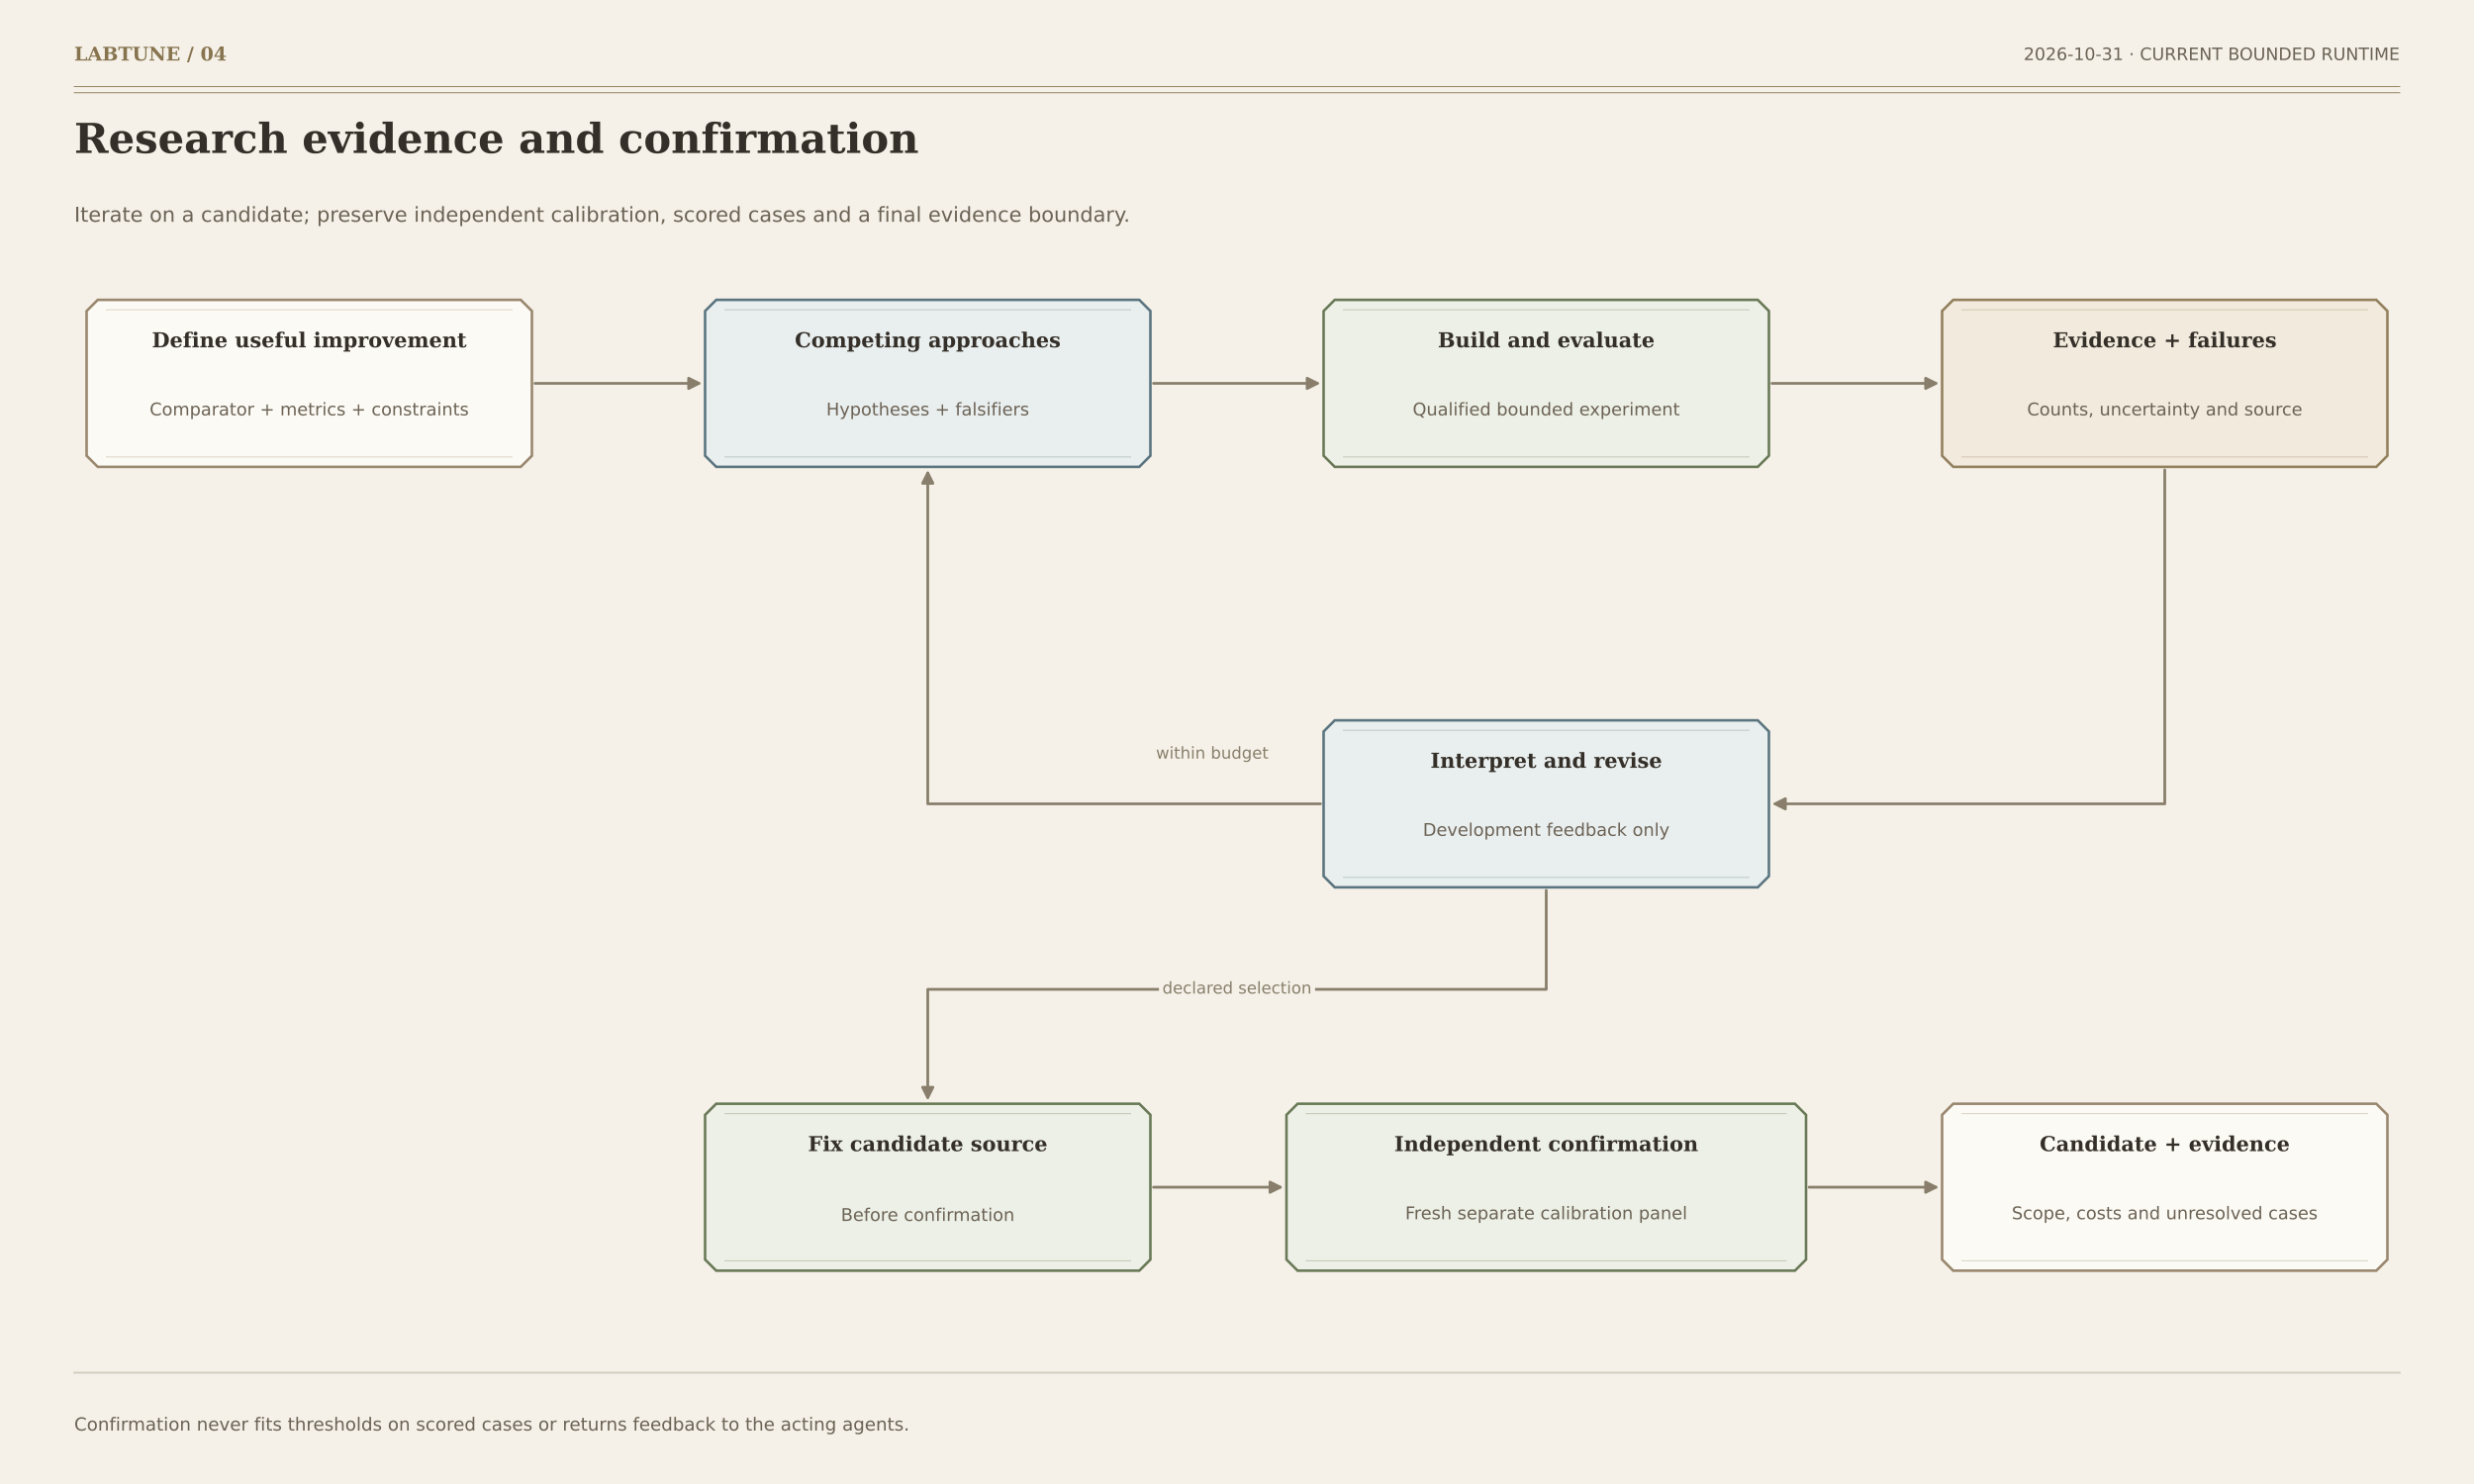
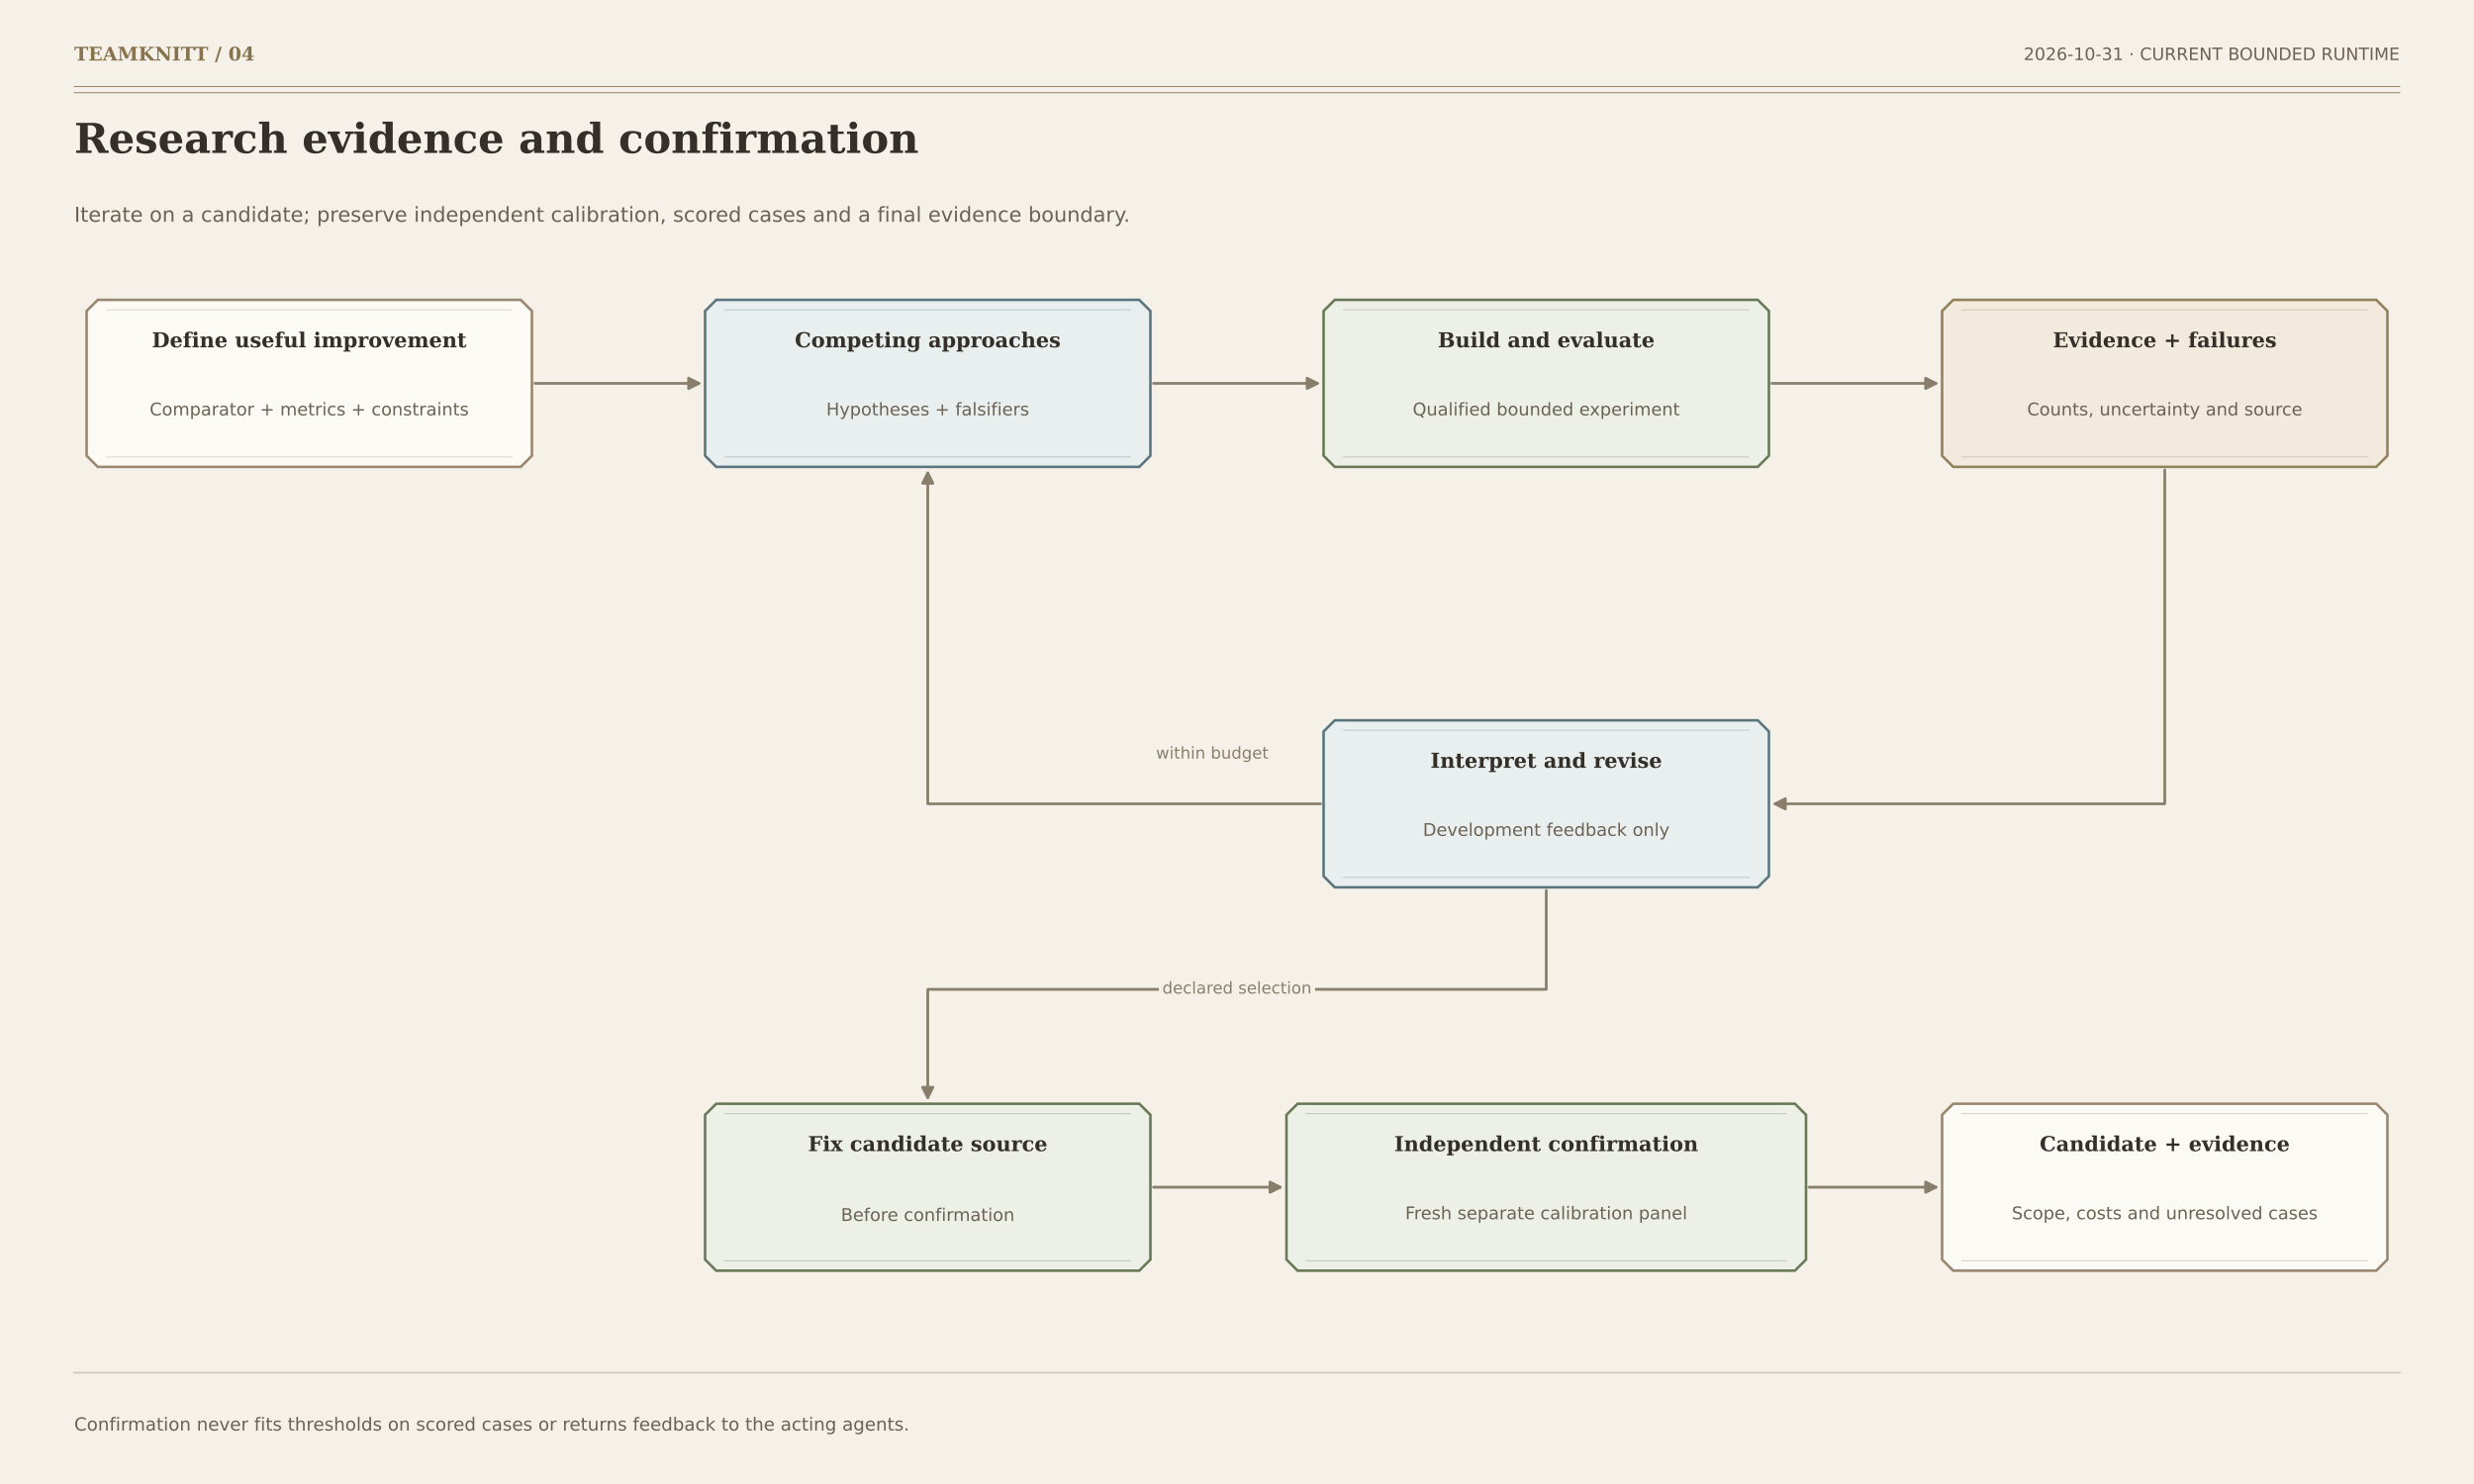
<svg xmlns="http://www.w3.org/2000/svg" width="1440pt" height="864pt" viewBox="0 0 1440 864" version="1.1">
  <defs>
    <style type="text/css">*{stroke-linejoin: round; stroke-linecap: butt}</style>
  </defs>
  <g id="figure_1">
    <g id="patch_1">
-       <path d="M 0 864  L 1440 864  L 1440 0  L 0 0  z " style="fill: #f5f1e8" />
+       <path d="M 0 864 L 1440 864 L 1440 0 L 0 0 z " style="fill: #f5f1e8" />
    </g>
    <g id="axes_1">
      <g id="patch_2">
-         <path d="M 311.4 223.2  L 406.811 223.2  " clip-path="url(#p0cfd06f118)" style="fill: none; stroke: #887e6b; stroke-width: 1.6; stroke-linecap: round" />
-         <path d="M 400.811 220.2  L 406.811 223.2  L 400.811 226.2  z " clip-path="url(#p0cfd06f118)" style="fill: #887e6b; stroke: #887e6b; stroke-width: 1.6; stroke-linecap: round" />
+         <path d="M 311.4 223.2 L 406.811 223.2 " clip-path="url(#p4d9fda7fb9)" style="fill: none; stroke: #887e6b; stroke-width: 1.6; stroke-linecap: round" />
+         <path d="M 400.811 220.2 L 406.811 223.2 L 400.811 226.2 z " clip-path="url(#p4d9fda7fb9)" style="fill: #887e6b; stroke: #887e6b; stroke-width: 1.6; stroke-linecap: round" />
      </g>
      <g id="patch_3">
-         <path d="M 671.4 223.2  L 766.811 223.2  " clip-path="url(#p0cfd06f118)" style="fill: none; stroke: #887e6b; stroke-width: 1.6; stroke-linecap: round" />
-         <path d="M 760.811 220.2  L 766.811 223.2  L 760.811 226.2  z " clip-path="url(#p0cfd06f118)" style="fill: #887e6b; stroke: #887e6b; stroke-width: 1.6; stroke-linecap: round" />
+         <path d="M 671.4 223.2 L 766.811 223.2 " clip-path="url(#p4d9fda7fb9)" style="fill: none; stroke: #887e6b; stroke-width: 1.6; stroke-linecap: round" />
+         <path d="M 760.811 220.2 L 766.811 223.2 L 760.811 226.2 z " clip-path="url(#p4d9fda7fb9)" style="fill: #887e6b; stroke: #887e6b; stroke-width: 1.6; stroke-linecap: round" />
      </g>
      <g id="patch_4">
-         <path d="M 1031.4 223.2  L 1126.811 223.2  " clip-path="url(#p0cfd06f118)" style="fill: none; stroke: #887e6b; stroke-width: 1.6; stroke-linecap: round" />
-         <path d="M 1120.811 220.2  L 1126.811 223.2  L 1120.811 226.2  z " clip-path="url(#p0cfd06f118)" style="fill: #887e6b; stroke: #887e6b; stroke-width: 1.6; stroke-linecap: round" />
+         <path d="M 1031.4 223.2 L 1126.811 223.2 " clip-path="url(#p4d9fda7fb9)" style="fill: none; stroke: #887e6b; stroke-width: 1.6; stroke-linecap: round" />
+         <path d="M 1120.811 220.2 L 1126.811 223.2 L 1120.811 226.2 z " clip-path="url(#p4d9fda7fb9)" style="fill: #887e6b; stroke: #887e6b; stroke-width: 1.6; stroke-linecap: round" />
      </g>
      <g id="patch_5">
-         <path d="M 1260 273.6  L 1260 468  L 1033.189 468  " clip-path="url(#p0cfd06f118)" style="fill: none; stroke: #887e6b; stroke-width: 1.6; stroke-linecap: round" />
-         <path d="M 1039.189 471  L 1033.189 468  L 1039.189 465  z " clip-path="url(#p0cfd06f118)" style="fill: #887e6b; stroke: #887e6b; stroke-width: 1.6; stroke-linecap: round" />
+         <path d="M 1260 273.6 L 1260 468 L 1033.189 468 " clip-path="url(#p4d9fda7fb9)" style="fill: none; stroke: #887e6b; stroke-width: 1.6; stroke-linecap: round" />
+         <path d="M 1039.189 471 L 1033.189 468 L 1039.189 465 z " clip-path="url(#p4d9fda7fb9)" style="fill: #887e6b; stroke: #887e6b; stroke-width: 1.6; stroke-linecap: round" />
      </g>
      <g id="patch_6">
-         <path d="M 768.6 468  L 540 468  L 540 275.389  " clip-path="url(#p0cfd06f118)" style="fill: none; stroke: #887e6b; stroke-width: 1.6; stroke-linecap: round" />
-         <path d="M 537 281.389  L 540 275.389  L 543 281.389  z " clip-path="url(#p0cfd06f118)" style="fill: #887e6b; stroke: #887e6b; stroke-width: 1.6; stroke-linecap: round" />
+         <path d="M 768.6 468 L 540 468 L 540 275.389 " clip-path="url(#p4d9fda7fb9)" style="fill: none; stroke: #887e6b; stroke-width: 1.6; stroke-linecap: round" />
+         <path d="M 537 281.389 L 540 275.389 L 543 281.389 z " clip-path="url(#p4d9fda7fb9)" style="fill: #887e6b; stroke: #887e6b; stroke-width: 1.6; stroke-linecap: round" />
      </g>
      <g id="patch_7">
-         <path d="M 900 518.4  L 900 576  L 540 576  L 540 639.011  " clip-path="url(#p0cfd06f118)" style="fill: none; stroke: #887e6b; stroke-width: 1.6; stroke-linecap: round" />
-         <path d="M 543 633.011  L 540 639.011  L 537 633.011  z " clip-path="url(#p0cfd06f118)" style="fill: #887e6b; stroke: #887e6b; stroke-width: 1.6; stroke-linecap: round" />
+         <path d="M 900 518.4 L 900 576 L 540 576 L 540 639.011 " clip-path="url(#p4d9fda7fb9)" style="fill: none; stroke: #887e6b; stroke-width: 1.6; stroke-linecap: round" />
+         <path d="M 543 633.011 L 540 639.011 L 537 633.011 z " clip-path="url(#p4d9fda7fb9)" style="fill: #887e6b; stroke: #887e6b; stroke-width: 1.6; stroke-linecap: round" />
      </g>
      <g id="patch_8">
-         <path d="M 671.4 691.2  L 745.211 691.2  " clip-path="url(#p0cfd06f118)" style="fill: none; stroke: #887e6b; stroke-width: 1.6; stroke-linecap: round" />
-         <path d="M 739.211 688.2  L 745.211 691.2  L 739.211 694.2  z " clip-path="url(#p0cfd06f118)" style="fill: #887e6b; stroke: #887e6b; stroke-width: 1.6; stroke-linecap: round" />
+         <path d="M 671.4 691.2 L 745.211 691.2 " clip-path="url(#p4d9fda7fb9)" style="fill: none; stroke: #887e6b; stroke-width: 1.6; stroke-linecap: round" />
+         <path d="M 739.211 688.2 L 745.211 691.2 L 739.211 694.2 z " clip-path="url(#p4d9fda7fb9)" style="fill: #887e6b; stroke: #887e6b; stroke-width: 1.6; stroke-linecap: round" />
      </g>
      <g id="patch_9">
-         <path d="M 1053 691.2  L 1126.811 691.2  " clip-path="url(#p0cfd06f118)" style="fill: none; stroke: #887e6b; stroke-width: 1.6; stroke-linecap: round" />
-         <path d="M 1120.811 688.2  L 1126.811 691.2  L 1120.811 694.2  z " clip-path="url(#p0cfd06f118)" style="fill: #887e6b; stroke: #887e6b; stroke-width: 1.6; stroke-linecap: round" />
+         <path d="M 1053 691.2 L 1126.811 691.2 " clip-path="url(#p4d9fda7fb9)" style="fill: none; stroke: #887e6b; stroke-width: 1.6; stroke-linecap: round" />
+         <path d="M 1120.811 688.2 L 1126.811 691.2 L 1120.811 694.2 z " clip-path="url(#p4d9fda7fb9)" style="fill: #887e6b; stroke: #887e6b; stroke-width: 1.6; stroke-linecap: round" />
      </g>
      <g id="line2d_1">
-         <path d="M 43.2 50.4  L 1396.8 50.4  " clip-path="url(#p0cfd06f118)" style="fill: none; stroke: #87744f; stroke-width: 0.5; stroke-linecap: square" />
+         <path d="M 43.2 50.4 L 1396.8 50.4 " clip-path="url(#p4d9fda7fb9)" style="fill: none; stroke: #87744f; stroke-width: 0.5; stroke-linecap: square" />
      </g>
      <g id="line2d_2">
-         <path d="M 43.2 54  L 1396.8 54  " clip-path="url(#p0cfd06f118)" style="fill: none; stroke: #87744f; stroke-width: 0.5; stroke-linecap: square" />
+         <path d="M 43.2 54 L 1396.8 54 " clip-path="url(#p4d9fda7fb9)" style="fill: none; stroke: #87744f; stroke-width: 0.5; stroke-linecap: square" />
      </g>
      <g id="line2d_3">
-         <path d="M 43.2 799.2  L 1396.8 799.2  " clip-path="url(#p0cfd06f118)" style="fill: none; stroke: #d2c9bc; stroke-linecap: square" />
+         <path d="M 43.2 799.2 L 1396.8 799.2 " clip-path="url(#p4d9fda7fb9)" style="fill: none; stroke: #d2c9bc; stroke-linecap: square" />
      </g>
      <g id="text_1">
-         <text style="font-weight: 700; font-size: 11px; font-family: 'DejaVu Serif'; text-anchor: start; fill: #87744f" x="43.2" y="35.257" transform="rotate(-0 43.2 35.25742)">LABTUNE / 04</text>
+         <text style="font-weight: 700; font-size: 11px; font-family: 'DejaVu Serif'; text-anchor: start; fill: #87744f" x="43.2" y="35.257" transform="rotate(-0 43.2 35.25742)">TEAMKNITT / 04</text>
      </g>
      <g id="text_2">
        <text style="font-size: 10px; font-family: 'DejaVu Sans'; text-anchor: end; fill: #6b6255" x="1396.8" y="34.998" transform="rotate(-0 1396.8 34.99766)">2026-10-31 · CURRENT BOUNDED RUNTIME</text>
      </g>
      <g id="text_3">
        <text style="font-weight: 700; font-size: 24px; font-family: 'DejaVu Serif'; text-anchor: start; fill: #342f28" x="43.2" y="89.035" transform="rotate(-0 43.2 89.03531)">Research evidence and confirmation</text>
      </g>
      <g id="text_4">
        <text style="font-size: 12px; font-family: 'DejaVu Sans'; text-anchor: start; fill: #6b6255" x="43.2" y="129.118" transform="rotate(-0 43.2 129.1177)">Iterate on a candidate; preserve independent calibration, scored cases and a final evidence boundary.</text>
      </g>
      <g id="patch_10">
-         <path d="M 56.88 174.6  L 303.12 174.6  L 309.6 181.08  L 309.6 265.32  L 303.12 271.8  L 56.88 271.8  L 50.4 265.32  L 50.4 181.08  z " clip-path="url(#p0cfd06f118)" style="fill: #fcfaf4; stroke: #99876f; stroke-width: 1.5; stroke-linejoin: miter" />
+         <path d="M 56.88 174.6 L 303.12 174.6 L 309.6 181.08 L 309.6 265.32 L 303.12 271.8 L 56.88 271.8 L 50.4 265.32 L 50.4 181.08 z " clip-path="url(#p4d9fda7fb9)" style="fill: #fcfaf4; stroke: #99876f; stroke-width: 1.5; stroke-linejoin: miter" />
      </g>
      <g id="patch_11">
-         <path d="M 416.88 174.6  L 663.12 174.6  L 669.6 181.08  L 669.6 265.32  L 663.12 271.8  L 416.88 271.8  L 410.4 265.32  L 410.4 181.08  z " clip-path="url(#p0cfd06f118)" style="fill: #e9eeee; stroke: #5b7580; stroke-width: 1.5; stroke-linejoin: miter" />
+         <path d="M 416.88 174.6 L 663.12 174.6 L 669.6 181.08 L 669.6 265.32 L 663.12 271.8 L 416.88 271.8 L 410.4 265.32 L 410.4 181.08 z " clip-path="url(#p4d9fda7fb9)" style="fill: #e9eeee; stroke: #5b7580; stroke-width: 1.5; stroke-linejoin: miter" />
      </g>
      <g id="patch_12">
-         <path d="M 776.88 174.6  L 1023.12 174.6  L 1029.6 181.08  L 1029.6 265.32  L 1023.12 271.8  L 776.88 271.8  L 770.4 265.32  L 770.4 181.08  z " clip-path="url(#p0cfd06f118)" style="fill: #edf0e6; stroke: #697957; stroke-width: 1.5; stroke-linejoin: miter" />
+         <path d="M 776.88 174.6 L 1023.12 174.6 L 1029.6 181.08 L 1029.6 265.32 L 1023.12 271.8 L 776.88 271.8 L 770.4 265.32 L 770.4 181.08 z " clip-path="url(#p4d9fda7fb9)" style="fill: #edf0e6; stroke: #697957; stroke-width: 1.5; stroke-linejoin: miter" />
      </g>
      <g id="patch_13">
-         <path d="M 1136.88 174.6  L 1383.12 174.6  L 1389.6 181.08  L 1389.6 265.32  L 1383.12 271.8  L 1136.88 271.8  L 1130.4 265.32  L 1130.4 181.08  z " clip-path="url(#p0cfd06f118)" style="fill: #f1eadd; stroke: #93805d; stroke-width: 1.5; stroke-linejoin: miter" />
+         <path d="M 1136.88 174.6 L 1383.12 174.6 L 1389.6 181.08 L 1389.6 265.32 L 1383.12 271.8 L 1136.88 271.8 L 1130.4 265.32 L 1130.4 181.08 z " clip-path="url(#p4d9fda7fb9)" style="fill: #f1eadd; stroke: #93805d; stroke-width: 1.5; stroke-linejoin: miter" />
      </g>
      <g id="patch_14">
-         <path d="M 776.88 419.4  L 1023.12 419.4  L 1029.6 425.88  L 1029.6 510.12  L 1023.12 516.6  L 776.88 516.6  L 770.4 510.12  L 770.4 425.88  z " clip-path="url(#p0cfd06f118)" style="fill: #e9eeee; stroke: #5b7580; stroke-width: 1.5; stroke-linejoin: miter" />
+         <path d="M 776.88 419.4 L 1023.12 419.4 L 1029.6 425.88 L 1029.6 510.12 L 1023.12 516.6 L 776.88 516.6 L 770.4 510.12 L 770.4 425.88 z " clip-path="url(#p4d9fda7fb9)" style="fill: #e9eeee; stroke: #5b7580; stroke-width: 1.5; stroke-linejoin: miter" />
      </g>
      <g id="patch_15">
-         <path d="M 416.88 642.6  L 663.12 642.6  L 669.6 649.08  L 669.6 733.32  L 663.12 739.8  L 416.88 739.8  L 410.4 733.32  L 410.4 649.08  z " clip-path="url(#p0cfd06f118)" style="fill: #edf0e6; stroke: #697957; stroke-width: 1.5; stroke-linejoin: miter" />
+         <path d="M 416.88 642.6 L 663.12 642.6 L 669.6 649.08 L 669.6 733.32 L 663.12 739.8 L 416.88 739.8 L 410.4 733.32 L 410.4 649.08 z " clip-path="url(#p4d9fda7fb9)" style="fill: #edf0e6; stroke: #697957; stroke-width: 1.5; stroke-linejoin: miter" />
      </g>
      <g id="patch_16">
-         <path d="M 755.28 642.6  L 1044.72 642.6  L 1051.2 649.08  L 1051.2 733.32  L 1044.72 739.8  L 755.28 739.8  L 748.8 733.32  L 748.8 649.08  z " clip-path="url(#p0cfd06f118)" style="fill: #edf0e6; stroke: #697957; stroke-width: 1.5; stroke-linejoin: miter" />
+         <path d="M 755.28 642.6 L 1044.72 642.6 L 1051.2 649.08 L 1051.2 733.32 L 1044.72 739.8 L 755.28 739.8 L 748.8 733.32 L 748.8 649.08 z " clip-path="url(#p4d9fda7fb9)" style="fill: #edf0e6; stroke: #697957; stroke-width: 1.5; stroke-linejoin: miter" />
      </g>
      <g id="patch_17">
-         <path d="M 1136.88 642.6  L 1383.12 642.6  L 1389.6 649.08  L 1389.6 733.32  L 1383.12 739.8  L 1136.88 739.8  L 1130.4 733.32  L 1130.4 649.08  z " clip-path="url(#p0cfd06f118)" style="fill: #fcfaf4; stroke: #99876f; stroke-width: 1.5; stroke-linejoin: miter" />
+         <path d="M 1136.88 642.6 L 1383.12 642.6 L 1389.6 649.08 L 1389.6 733.32 L 1383.12 739.8 L 1136.88 739.8 L 1130.4 733.32 L 1130.4 649.08 z " clip-path="url(#p4d9fda7fb9)" style="fill: #fcfaf4; stroke: #99876f; stroke-width: 1.5; stroke-linejoin: miter" />
      </g>
      <g id="text_5">
        <text style="font-size: 10.5px; font-family: 'DejaVu Sans'; text-anchor: start; fill: #6b6255" x="43.2" y="832.888" transform="rotate(-0 43.2 832.8879)">Confirmation never fits thresholds on scored cases or returns feedback to the acting agents.</text>
      </g>
      <g id="line2d_4">
-         <path d="M 61.92 180.36  L 298.08 180.36  " clip-path="url(#p0cfd06f118)" style="fill: none; stroke: #99876f; stroke-opacity: 0.35; stroke-width: 0.55; stroke-linecap: square" />
+         <path d="M 61.92 180.36 L 298.08 180.36 " clip-path="url(#p4d9fda7fb9)" style="fill: none; stroke: #99876f; stroke-opacity: 0.35; stroke-width: 0.55; stroke-linecap: square" />
      </g>
      <g id="line2d_5">
-         <path d="M 61.92 266.04  L 298.08 266.04  " clip-path="url(#p0cfd06f118)" style="fill: none; stroke: #99876f; stroke-opacity: 0.35; stroke-width: 0.55; stroke-linecap: square" />
+         <path d="M 61.92 266.04 L 298.08 266.04 " clip-path="url(#p4d9fda7fb9)" style="fill: none; stroke: #99876f; stroke-opacity: 0.35; stroke-width: 0.55; stroke-linecap: square" />
      </g>
      <g id="text_6">
        <text style="font-weight: 700; font-size: 12px; font-family: 'DejaVu Serif'; text-anchor: middle; fill: #342f28" x="180" y="202.198" transform="rotate(-0 180 202.1977)">Define useful improvement</text>
      </g>
      <g id="text_7">
        <text style="font-size: 10.2px; font-family: 'DejaVu Sans'; text-anchor: middle; fill: #6b6255" x="180" y="241.855" transform="rotate(-0 180 241.8546)">Comparator + metrics + constraints</text>
      </g>
      <g id="line2d_6">
-         <path d="M 421.92 180.36  L 658.08 180.36  " clip-path="url(#p0cfd06f118)" style="fill: none; stroke: #5b7580; stroke-opacity: 0.35; stroke-width: 0.55; stroke-linecap: square" />
+         <path d="M 421.92 180.36 L 658.08 180.36 " clip-path="url(#p4d9fda7fb9)" style="fill: none; stroke: #5b7580; stroke-opacity: 0.35; stroke-width: 0.55; stroke-linecap: square" />
      </g>
      <g id="line2d_7">
-         <path d="M 421.92 266.04  L 658.08 266.04  " clip-path="url(#p0cfd06f118)" style="fill: none; stroke: #5b7580; stroke-opacity: 0.35; stroke-width: 0.55; stroke-linecap: square" />
+         <path d="M 421.92 266.04 L 658.08 266.04 " clip-path="url(#p4d9fda7fb9)" style="fill: none; stroke: #5b7580; stroke-opacity: 0.35; stroke-width: 0.55; stroke-linecap: square" />
      </g>
      <g id="text_8">
        <text style="font-weight: 700; font-size: 12px; font-family: 'DejaVu Serif'; text-anchor: middle; fill: #342f28" x="540" y="202.198" transform="rotate(-0 540 202.1977)">Competing approaches</text>
      </g>
      <g id="text_9">
        <text style="font-size: 10.2px; font-family: 'DejaVu Sans'; text-anchor: middle; fill: #6b6255" x="540" y="241.855" transform="rotate(-0 540 241.8546)">Hypotheses + falsifiers</text>
      </g>
      <g id="line2d_8">
-         <path d="M 781.92 180.36  L 1018.08 180.36  " clip-path="url(#p0cfd06f118)" style="fill: none; stroke: #697957; stroke-opacity: 0.35; stroke-width: 0.55; stroke-linecap: square" />
+         <path d="M 781.92 180.36 L 1018.08 180.36 " clip-path="url(#p4d9fda7fb9)" style="fill: none; stroke: #697957; stroke-opacity: 0.35; stroke-width: 0.55; stroke-linecap: square" />
      </g>
      <g id="line2d_9">
-         <path d="M 781.92 266.04  L 1018.08 266.04  " clip-path="url(#p0cfd06f118)" style="fill: none; stroke: #697957; stroke-opacity: 0.35; stroke-width: 0.55; stroke-linecap: square" />
+         <path d="M 781.92 266.04 L 1018.08 266.04 " clip-path="url(#p4d9fda7fb9)" style="fill: none; stroke: #697957; stroke-opacity: 0.35; stroke-width: 0.55; stroke-linecap: square" />
      </g>
      <g id="text_10">
        <text style="font-weight: 700; font-size: 12px; font-family: 'DejaVu Serif'; text-anchor: middle; fill: #342f28" x="900" y="202.198" transform="rotate(-0 900 202.1977)">Build and evaluate</text>
      </g>
      <g id="text_11">
        <text style="font-size: 10.2px; font-family: 'DejaVu Sans'; text-anchor: middle; fill: #6b6255" x="900" y="241.855" transform="rotate(-0 900 241.8546)">Qualified bounded experiment</text>
      </g>
      <g id="line2d_10">
-         <path d="M 1141.92 180.36  L 1378.08 180.36  " clip-path="url(#p0cfd06f118)" style="fill: none; stroke: #93805d; stroke-opacity: 0.35; stroke-width: 0.55; stroke-linecap: square" />
+         <path d="M 1141.92 180.36 L 1378.08 180.36 " clip-path="url(#p4d9fda7fb9)" style="fill: none; stroke: #93805d; stroke-opacity: 0.35; stroke-width: 0.55; stroke-linecap: square" />
      </g>
      <g id="line2d_11">
-         <path d="M 1141.92 266.04  L 1378.08 266.04  " clip-path="url(#p0cfd06f118)" style="fill: none; stroke: #93805d; stroke-opacity: 0.35; stroke-width: 0.55; stroke-linecap: square" />
+         <path d="M 1141.92 266.04 L 1378.08 266.04 " clip-path="url(#p4d9fda7fb9)" style="fill: none; stroke: #93805d; stroke-opacity: 0.35; stroke-width: 0.55; stroke-linecap: square" />
      </g>
      <g id="text_12">
        <text style="font-weight: 700; font-size: 12px; font-family: 'DejaVu Serif'; text-anchor: middle; fill: #342f28" x="1260" y="202.198" transform="rotate(-0 1260 202.1977)">Evidence + failures</text>
      </g>
      <g id="text_13">
        <text style="font-size: 10.2px; font-family: 'DejaVu Sans'; text-anchor: middle; fill: #6b6255" x="1260" y="241.855" transform="rotate(-0 1260 241.8546)">Counts, uncertainty and source</text>
      </g>
      <g id="line2d_12">
-         <path d="M 781.92 425.16  L 1018.08 425.16  " clip-path="url(#p0cfd06f118)" style="fill: none; stroke: #5b7580; stroke-opacity: 0.35; stroke-width: 0.55; stroke-linecap: square" />
+         <path d="M 781.92 425.16 L 1018.08 425.16 " clip-path="url(#p4d9fda7fb9)" style="fill: none; stroke: #5b7580; stroke-opacity: 0.35; stroke-width: 0.55; stroke-linecap: square" />
      </g>
      <g id="line2d_13">
-         <path d="M 781.92 510.84  L 1018.08 510.84  " clip-path="url(#p0cfd06f118)" style="fill: none; stroke: #5b7580; stroke-opacity: 0.35; stroke-width: 0.55; stroke-linecap: square" />
+         <path d="M 781.92 510.84 L 1018.08 510.84 " clip-path="url(#p4d9fda7fb9)" style="fill: none; stroke: #5b7580; stroke-opacity: 0.35; stroke-width: 0.55; stroke-linecap: square" />
      </g>
      <g id="text_14">
        <text style="font-weight: 700; font-size: 12px; font-family: 'DejaVu Serif'; text-anchor: middle; fill: #342f28" x="900" y="446.998" transform="rotate(-0 900 446.9977)">Interpret and revise</text>
      </g>
      <g id="text_15">
        <text style="font-size: 10.2px; font-family: 'DejaVu Sans'; text-anchor: middle; fill: #6b6255" x="900" y="486.655" transform="rotate(-0 900 486.6546)">Development feedback only</text>
      </g>
      <g id="line2d_14">
-         <path d="M 421.92 648.36  L 658.08 648.36  " clip-path="url(#p0cfd06f118)" style="fill: none; stroke: #697957; stroke-opacity: 0.35; stroke-width: 0.55; stroke-linecap: square" />
+         <path d="M 421.92 648.36 L 658.08 648.36 " clip-path="url(#p4d9fda7fb9)" style="fill: none; stroke: #697957; stroke-opacity: 0.35; stroke-width: 0.55; stroke-linecap: square" />
      </g>
      <g id="line2d_15">
-         <path d="M 421.92 734.04  L 658.08 734.04  " clip-path="url(#p0cfd06f118)" style="fill: none; stroke: #697957; stroke-opacity: 0.35; stroke-width: 0.55; stroke-linecap: square" />
+         <path d="M 421.92 734.04 L 658.08 734.04 " clip-path="url(#p4d9fda7fb9)" style="fill: none; stroke: #697957; stroke-opacity: 0.35; stroke-width: 0.55; stroke-linecap: square" />
      </g>
      <g id="text_16">
        <text style="font-weight: 700; font-size: 12px; font-family: 'DejaVu Serif'; text-anchor: middle; fill: #342f28" x="540" y="670.198" transform="rotate(-0 540 670.1977)">Fix candidate source</text>
      </g>
      <g id="text_17">
        <text style="font-size: 10.2px; font-family: 'DejaVu Sans'; text-anchor: middle; fill: #6b6255" x="540" y="710.843" transform="rotate(-0 540 710.8427)">Before confirmation</text>
      </g>
      <g id="line2d_16">
-         <path d="M 760.32 648.36  L 1039.68 648.36  " clip-path="url(#p0cfd06f118)" style="fill: none; stroke: #697957; stroke-opacity: 0.35; stroke-width: 0.55; stroke-linecap: square" />
+         <path d="M 760.32 648.36 L 1039.68 648.36 " clip-path="url(#p4d9fda7fb9)" style="fill: none; stroke: #697957; stroke-opacity: 0.35; stroke-width: 0.55; stroke-linecap: square" />
      </g>
      <g id="line2d_17">
-         <path d="M 760.32 734.04  L 1039.68 734.04  " clip-path="url(#p0cfd06f118)" style="fill: none; stroke: #697957; stroke-opacity: 0.35; stroke-width: 0.55; stroke-linecap: square" />
+         <path d="M 760.32 734.04 L 1039.68 734.04 " clip-path="url(#p4d9fda7fb9)" style="fill: none; stroke: #697957; stroke-opacity: 0.35; stroke-width: 0.55; stroke-linecap: square" />
      </g>
      <g id="text_18">
        <text style="font-weight: 700; font-size: 12px; font-family: 'DejaVu Serif'; text-anchor: middle; fill: #342f28" x="900" y="670.198" transform="rotate(-0 900 670.1977)">Independent confirmation</text>
      </g>
      <g id="text_19">
        <text style="font-size: 10.2px; font-family: 'DejaVu Sans'; text-anchor: middle; fill: #6b6255" x="900" y="709.855" transform="rotate(-0 900 709.8546)">Fresh separate calibration panel</text>
      </g>
      <g id="line2d_18">
-         <path d="M 1141.92 648.36  L 1378.08 648.36  " clip-path="url(#p0cfd06f118)" style="fill: none; stroke: #99876f; stroke-opacity: 0.35; stroke-width: 0.55; stroke-linecap: square" />
+         <path d="M 1141.92 648.36 L 1378.08 648.36 " clip-path="url(#p4d9fda7fb9)" style="fill: none; stroke: #99876f; stroke-opacity: 0.35; stroke-width: 0.55; stroke-linecap: square" />
      </g>
      <g id="line2d_19">
-         <path d="M 1141.92 734.04  L 1378.08 734.04  " clip-path="url(#p0cfd06f118)" style="fill: none; stroke: #99876f; stroke-opacity: 0.35; stroke-width: 0.55; stroke-linecap: square" />
+         <path d="M 1141.92 734.04 L 1378.08 734.04 " clip-path="url(#p4d9fda7fb9)" style="fill: none; stroke: #99876f; stroke-opacity: 0.35; stroke-width: 0.55; stroke-linecap: square" />
      </g>
      <g id="text_20">
        <text style="font-weight: 700; font-size: 12px; font-family: 'DejaVu Serif'; text-anchor: middle; fill: #342f28" x="1260" y="670.198" transform="rotate(-0 1260 670.1977)">Candidate + evidence</text>
      </g>
      <g id="text_21">
        <text style="font-size: 10.2px; font-family: 'DejaVu Sans'; text-anchor: middle; fill: #6b6255" x="1260" y="709.855" transform="rotate(-0 1260 709.8546)">Scope, costs and unresolved cases</text>
      </g>
      <g id="text_22">
        <g id="patch_18">
-           <path d="M 670.847 445.945  L 740.353 445.945  L 740.353 432.455  L 670.847 432.455  z " style="fill: #f5f1e8" />
+           <path d="M 670.847 445.945 L 740.353 445.945 L 740.353 432.455 L 670.847 432.455 z " style="fill: #f5f1e8" />
        </g>
        <text style="font-size: 9.5px; font-family: 'DejaVu Sans'; text-anchor: middle; fill: #887e6b" x="705.6" y="441.668" transform="rotate(-0 705.6 441.6681)">within budget</text>
      </g>
      <g id="text_23">
        <g id="patch_19">
-           <path d="M 674.579 582.745  L 765.421 582.745  L 765.421 569.255  L 674.579 569.255  z " style="fill: #f5f1e8" />
+           <path d="M 674.579 582.745 L 765.421 582.745 L 765.421 569.255 L 674.579 569.255 z " style="fill: #f5f1e8" />
        </g>
        <text style="font-size: 9.5px; font-family: 'DejaVu Sans'; text-anchor: middle; fill: #887e6b" x="720" y="578.468" transform="rotate(-0 720 578.4681)">declared selection</text>
      </g>
    </g>
  </g>
  <defs>
-     <clipPath id="p0cfd06f118">
+     <clipPath id="p4d9fda7fb9">
      <rect x="0" y="0" width="1440" height="864" />
    </clipPath>
  </defs>
</svg>
